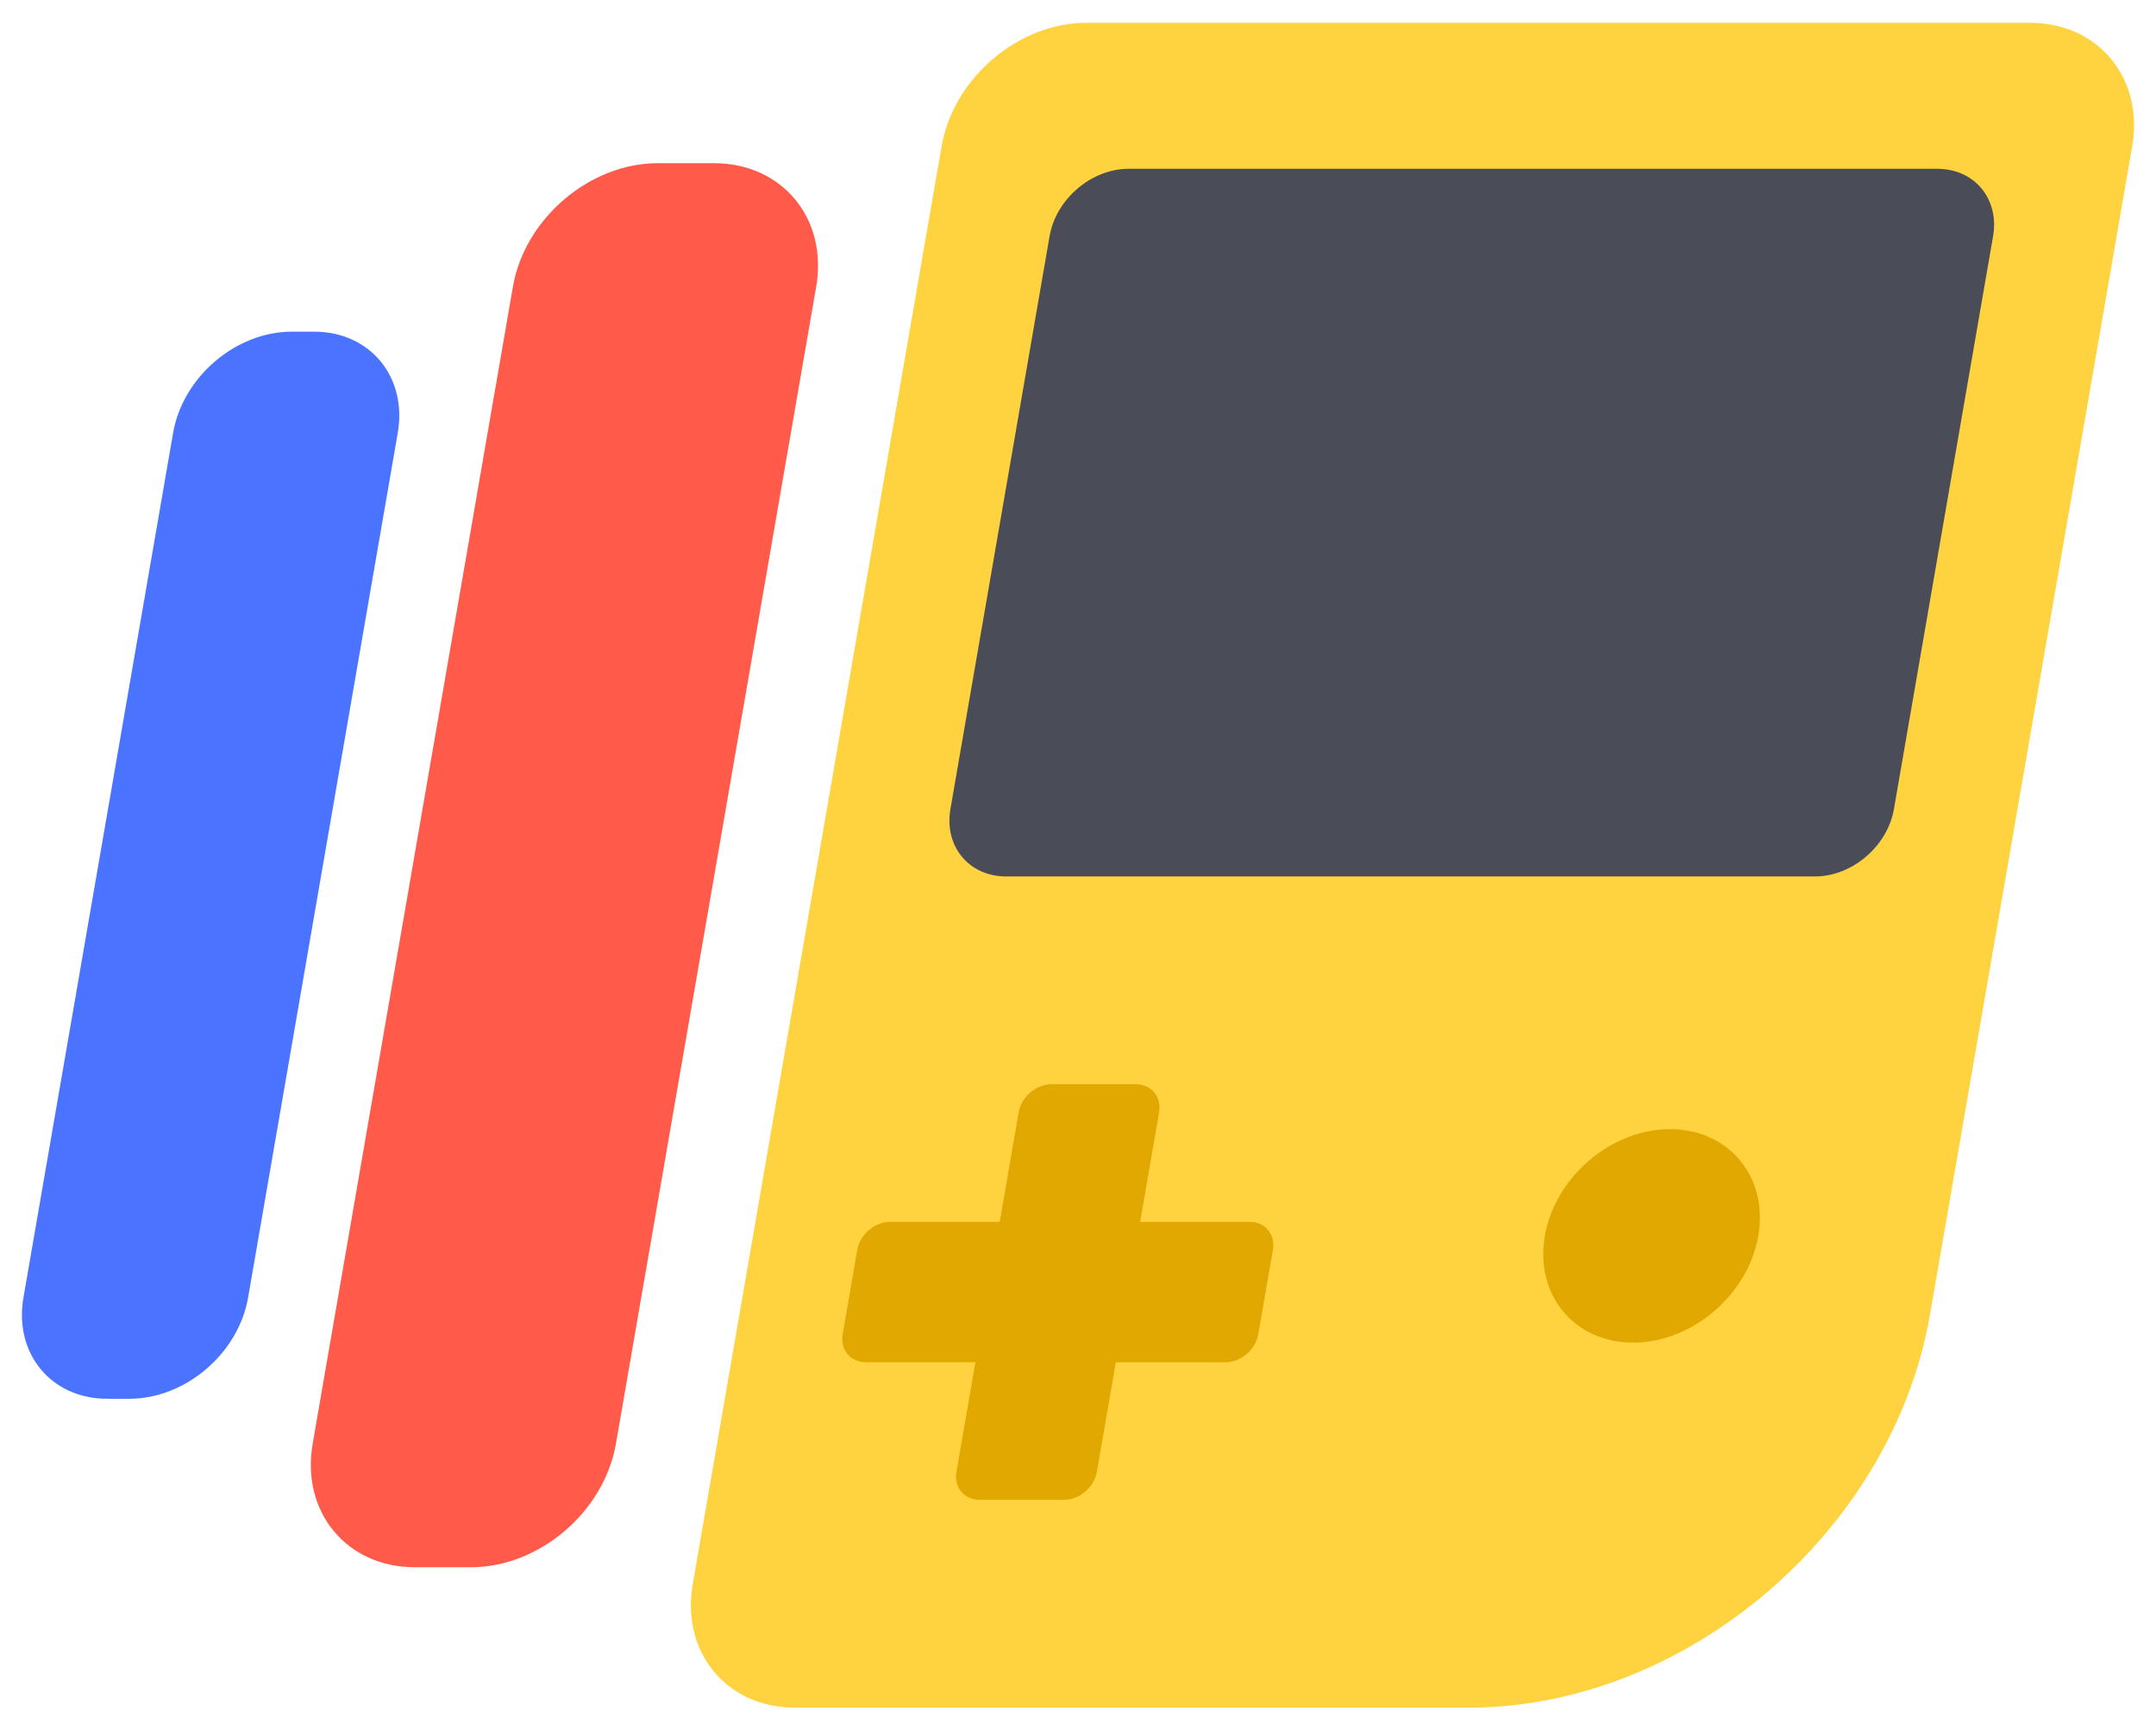
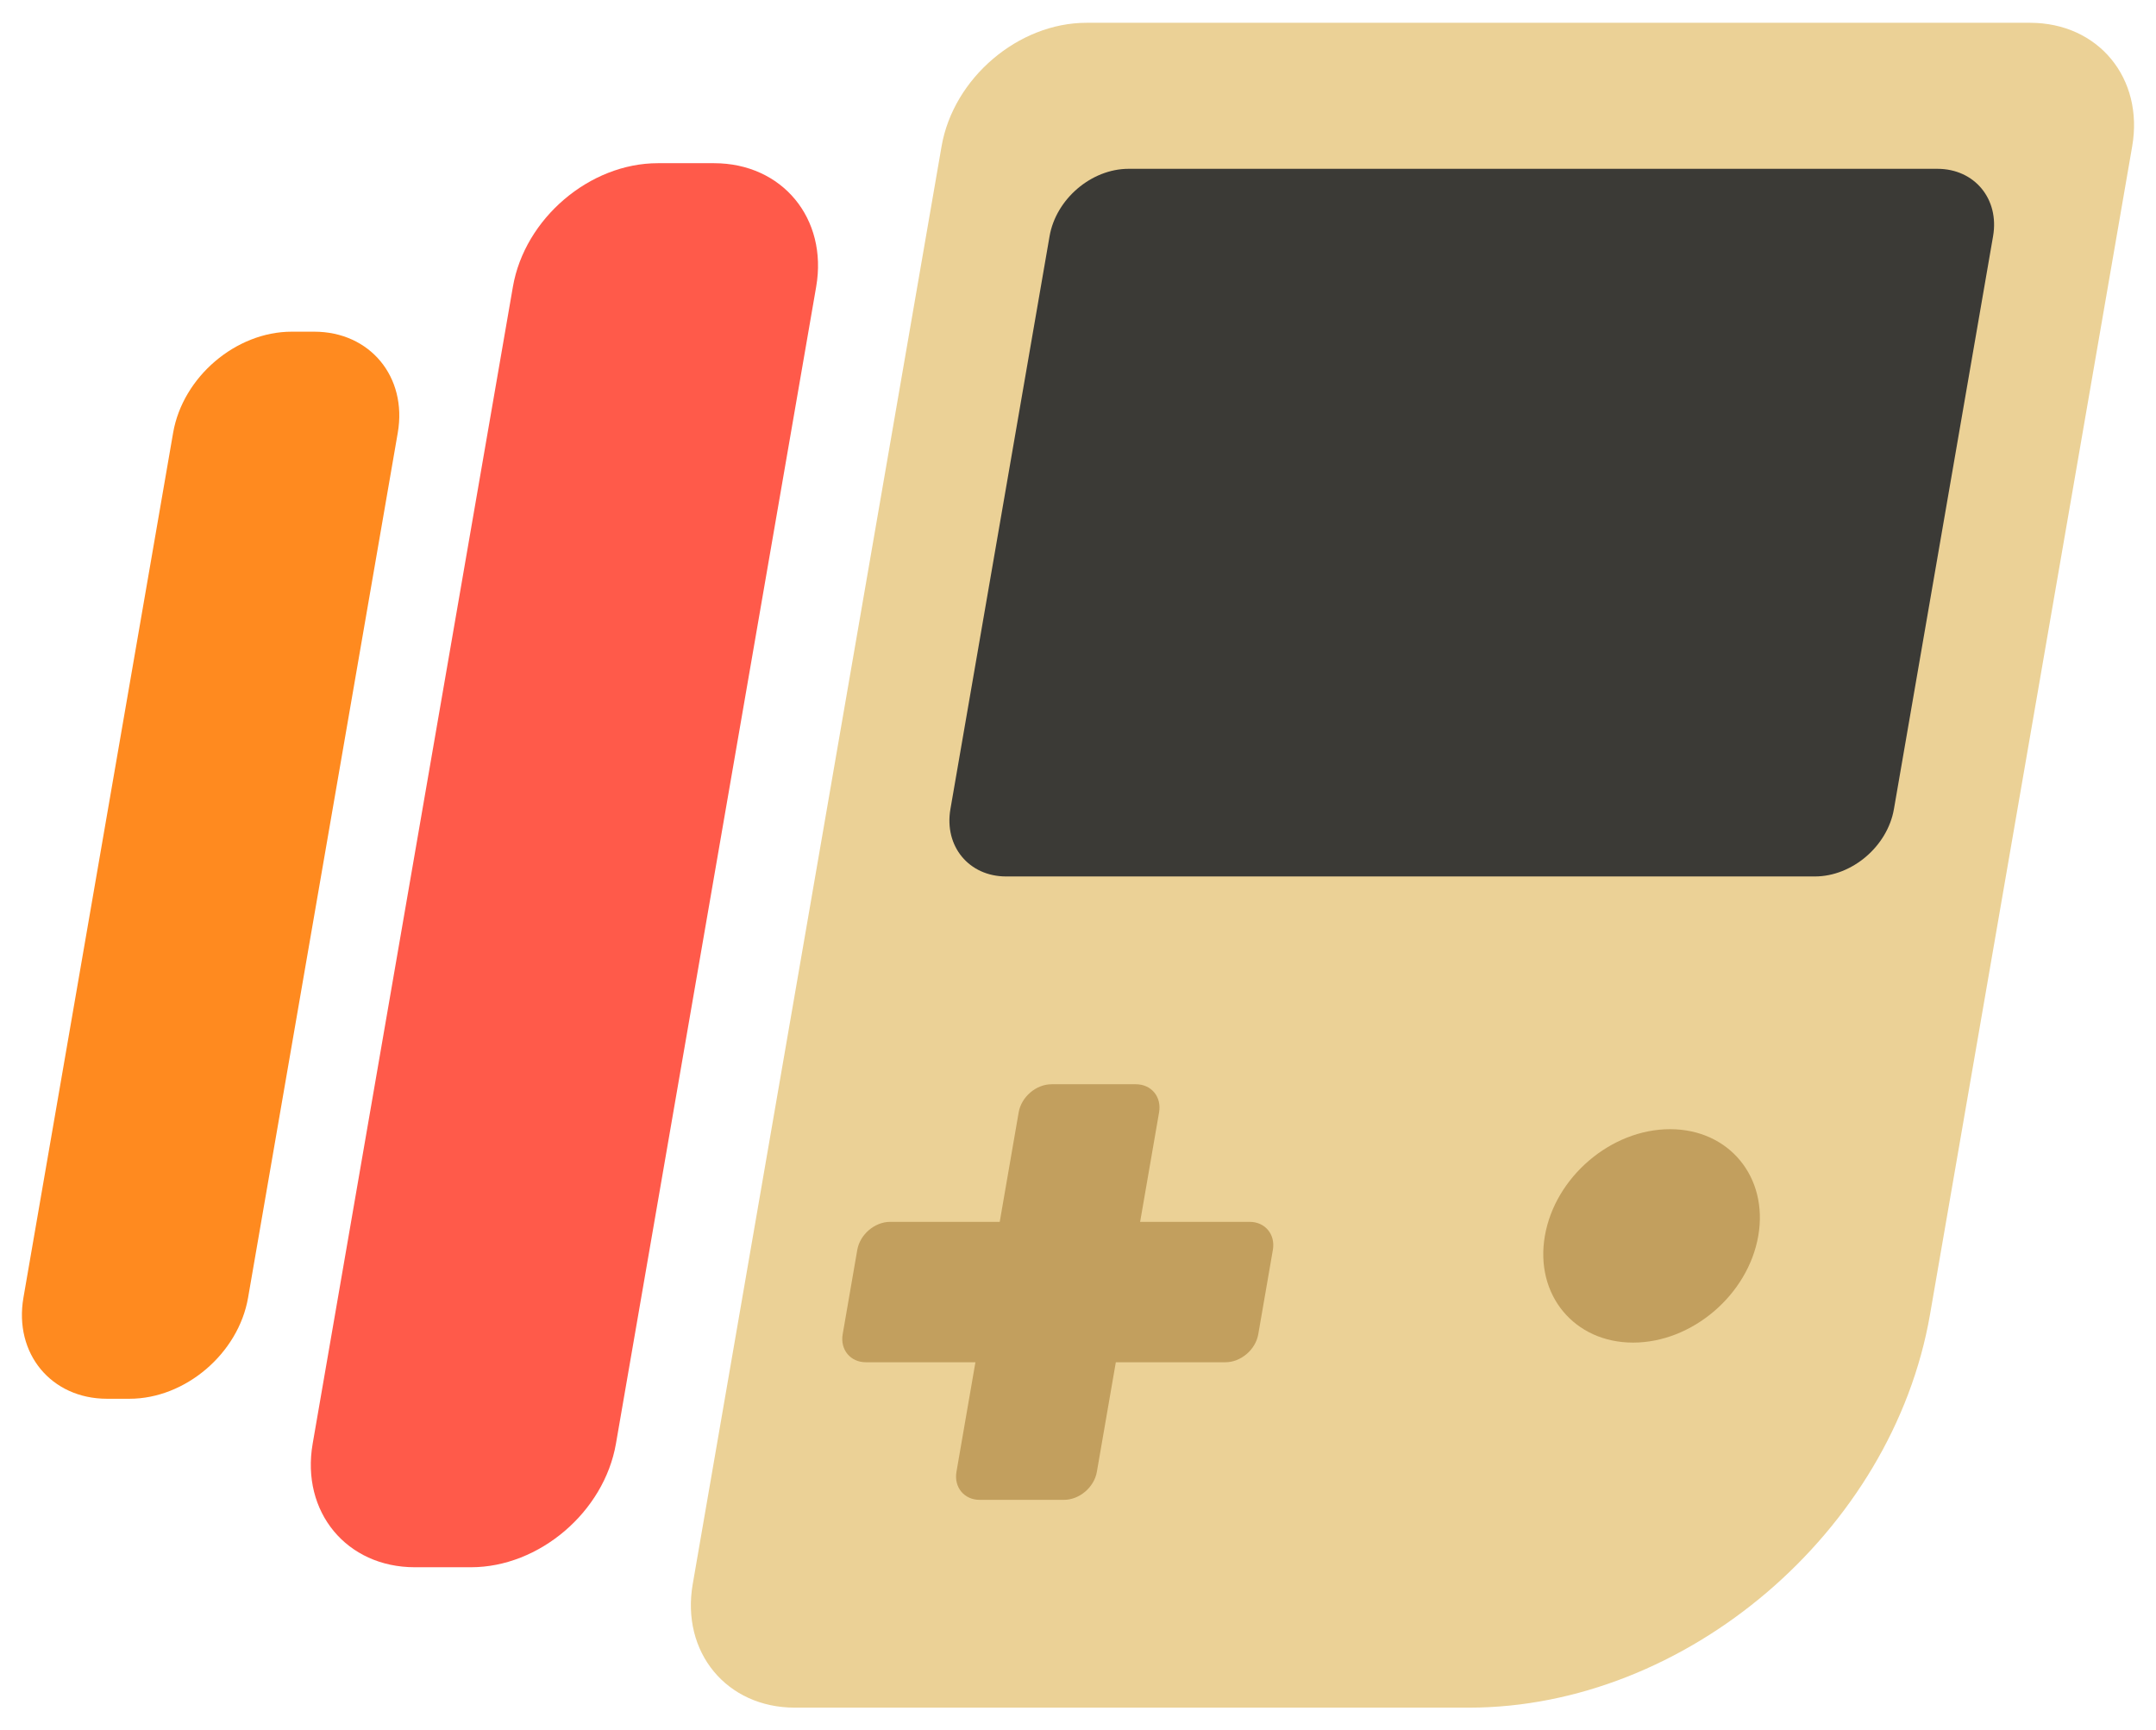
<svg xmlns="http://www.w3.org/2000/svg" viewBox="61.00 95.25 399.25 320.25">
  <g id="icon" transform="matrix(1.04 0 -0.18 1.04 106.2 99.47)">
-     <path fill="#4A74FF" d="M18 55H22A18 18 0 0 1 40 73V227A18 18 0 0 1 22 245H18A18 18 0 0 1 0 227V73A18 18 0 0 1 18 55Z" />
+     <path fill="#FF8A1F" d="M18 55H22A18 18 0 0 1 40 73V227A18 18 0 0 1 22 245H18A18 18 0 0 1 0 227V73A18 18 0 0 1 18 55Z" />
    <path fill="#FF5A4A" d="M78 25H88A22 22 0 0 1 110 47V253A22 22 0 0 1 88 275H78A22 22 0 0 1 56 253V47A22 22 0 0 1 78 25Z" />
-     <path fill="#FFD23F" d="M150 0H318A22 22 0 0 1 340 22V230A70 70 0 0 1 270 300H150A22 22 0 0 1 128 278V22A22 22 0 0 1 150 0Z" />
-     <path fill="#4A4C58" d="M162 26H306A12 12 0 0 1 318 38V140A12 12 0 0 1 306 152H162A12 12 0 0 1 150 140V38A12 12 0 0 1 162 26Z" />
-     <path fill="#E0A800" d="M171.5 194A5 5 0 0 1 176.5 189H191.5A5 5 0 0 1 196.5 194V213.5H216A5 5 0 0 1 221 218.5V233.5A5 5 0 0 1 216 238.5H196.5V258A5 5 0 0 1 191.5 263H176.5A5 5 0 0 1 171.5 258V238.5H152A5 5 0 0 1 147 233.5V218.5A5 5 0 0 1 152 213.5H171.5Z" />
-     <path fill="#E0A800" d="M269 216A19 19 0 1 0 307 216A19 19 0 1 0 269 216Z" />
+     <path fill="#EBD196" d="M150 0H318A22 22 0 0 1 340 22V230A70 70 0 0 1 270 300H150A22 22 0 0 1 128 278V22A22 22 0 0 1 150 0Z" />
+     <path fill="#3B3A36" d="M162 26H306A12 12 0 0 1 318 38V140A12 12 0 0 1 306 152H162A12 12 0 0 1 150 140V38A12 12 0 0 1 162 26Z" />
+     <path fill="#C29F5E" d="M171.5 194A5 5 0 0 1 176.5 189H191.5A5 5 0 0 1 196.5 194V213.5H216A5 5 0 0 1 221 218.5V233.5A5 5 0 0 1 216 238.5H196.5V258A5 5 0 0 1 191.5 263H176.5A5 5 0 0 1 171.5 258V238.5H152A5 5 0 0 1 147 233.5V218.5A5 5 0 0 1 152 213.5H171.5Z" />
+     <path fill="#C29F5E" d="M269 216A19 19 0 1 0 307 216A19 19 0 1 0 269 216Z" />
  </g>
</svg>
